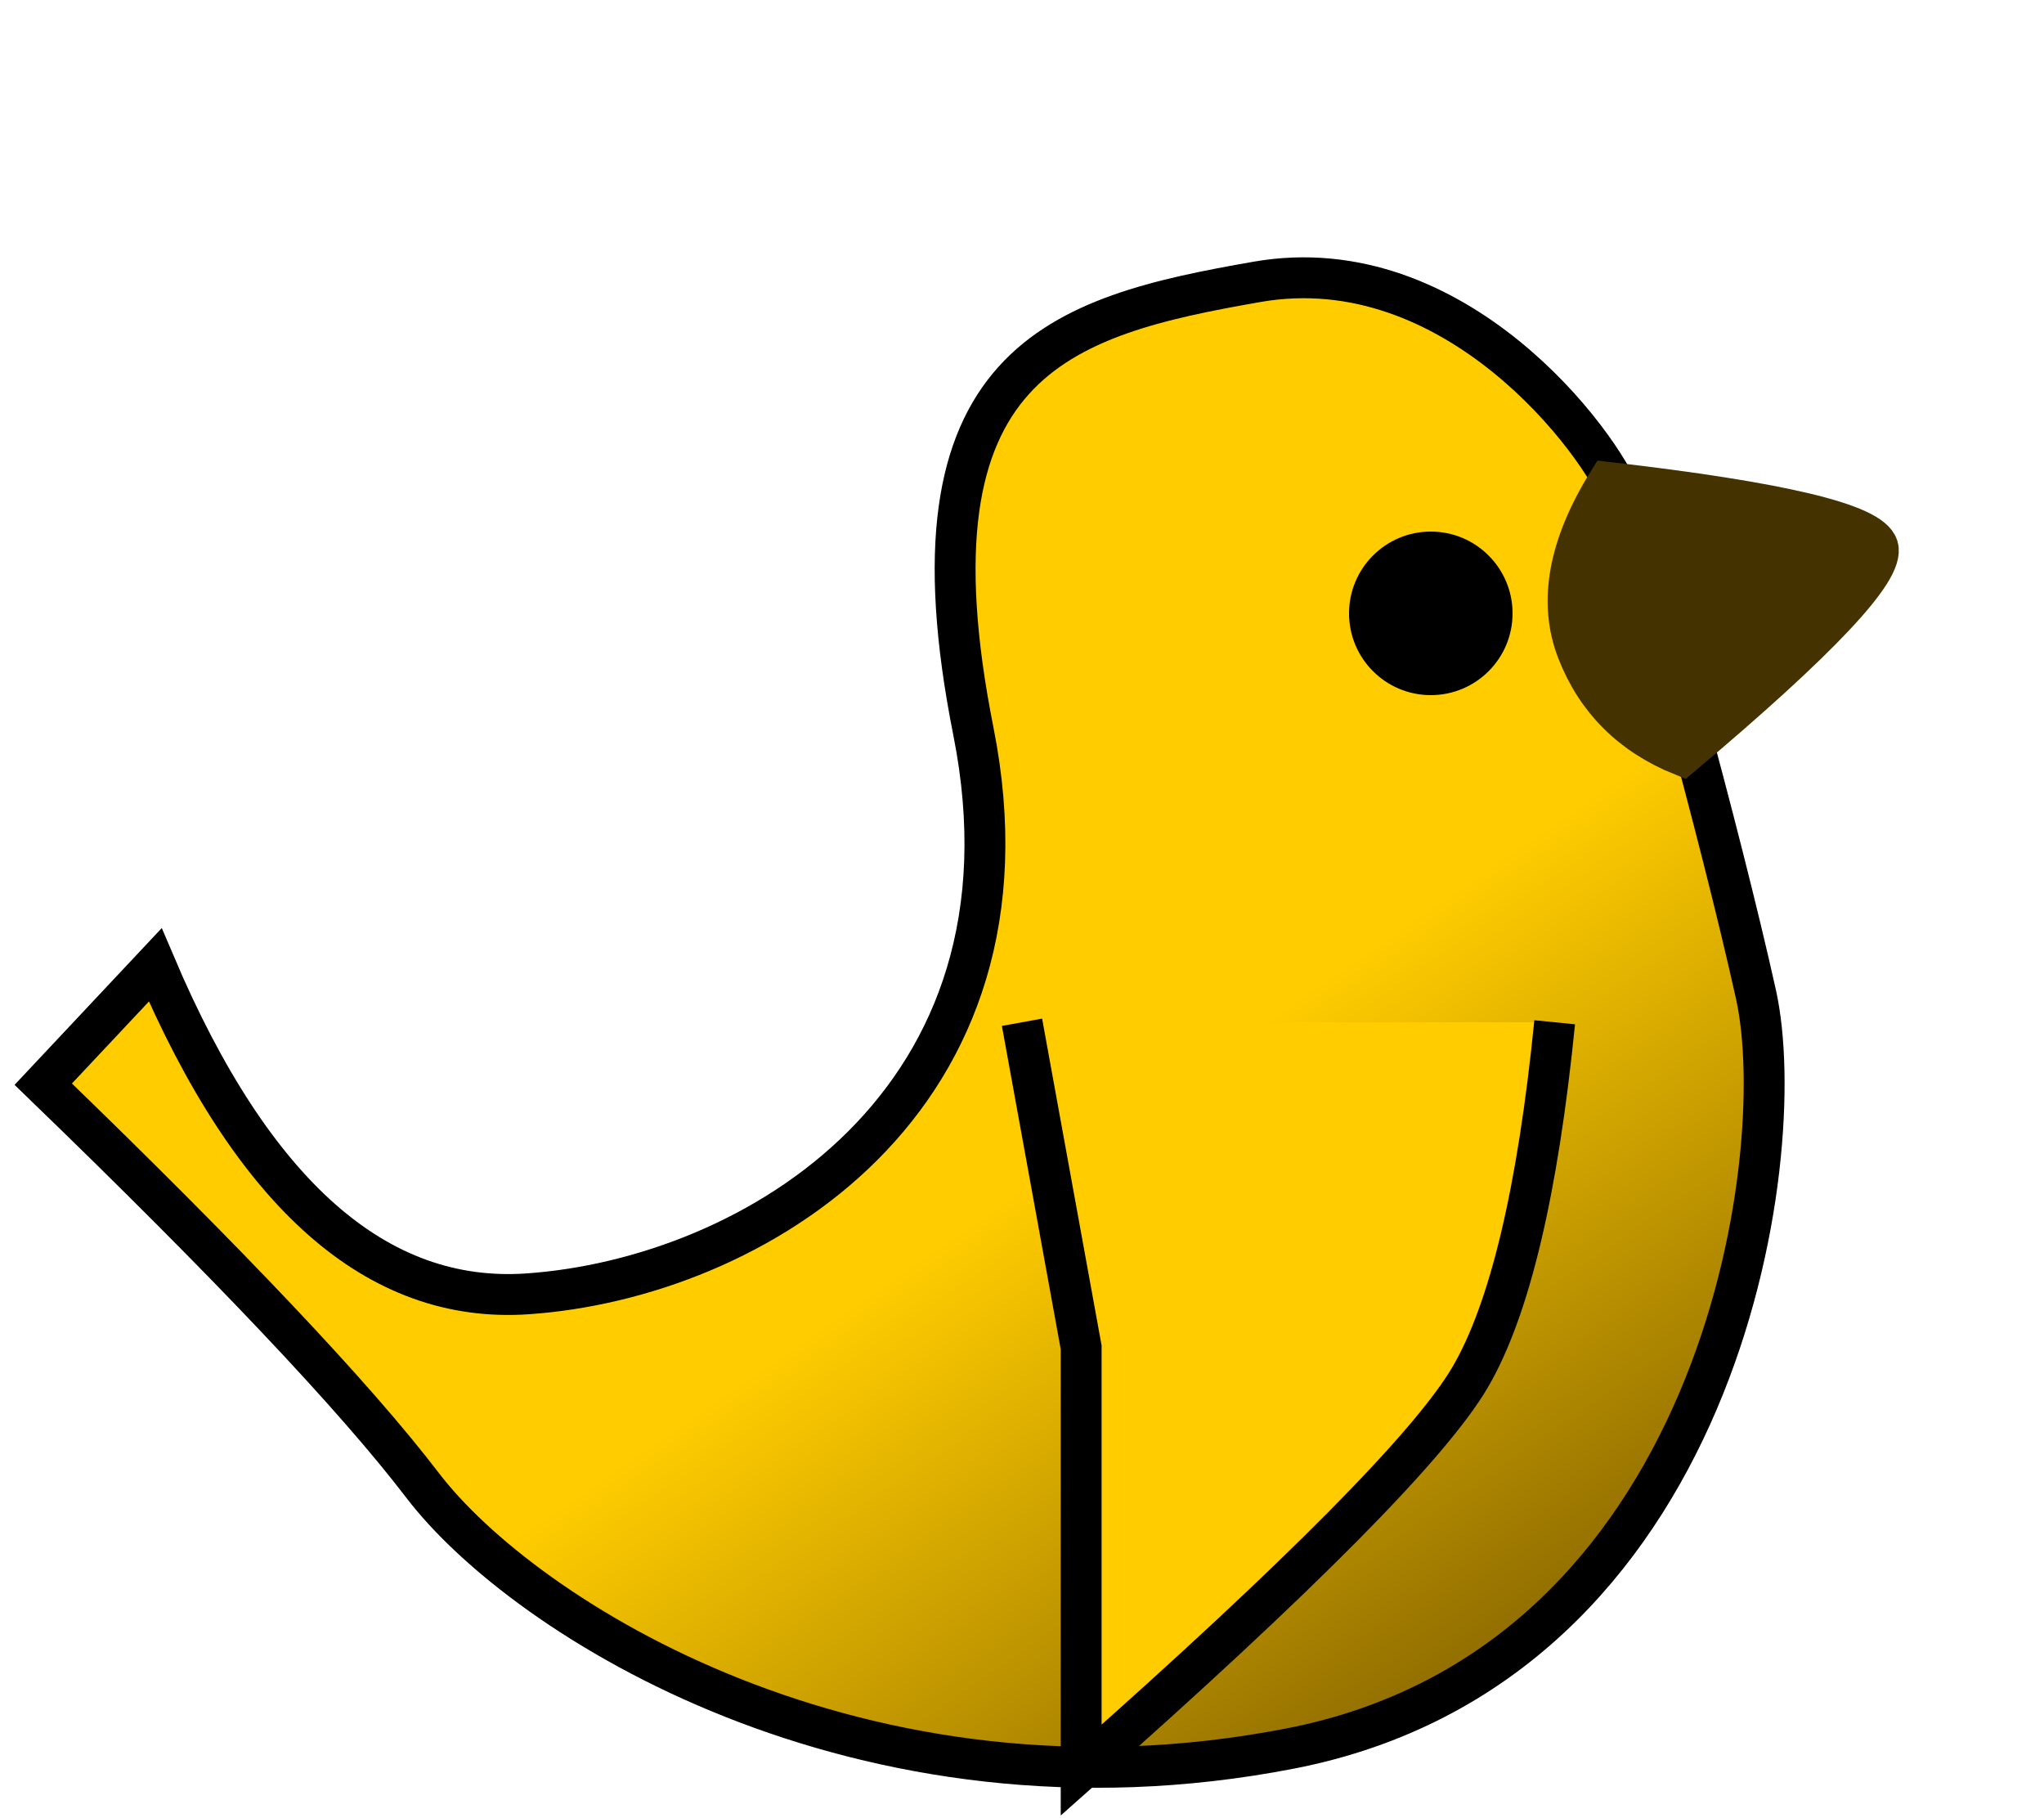
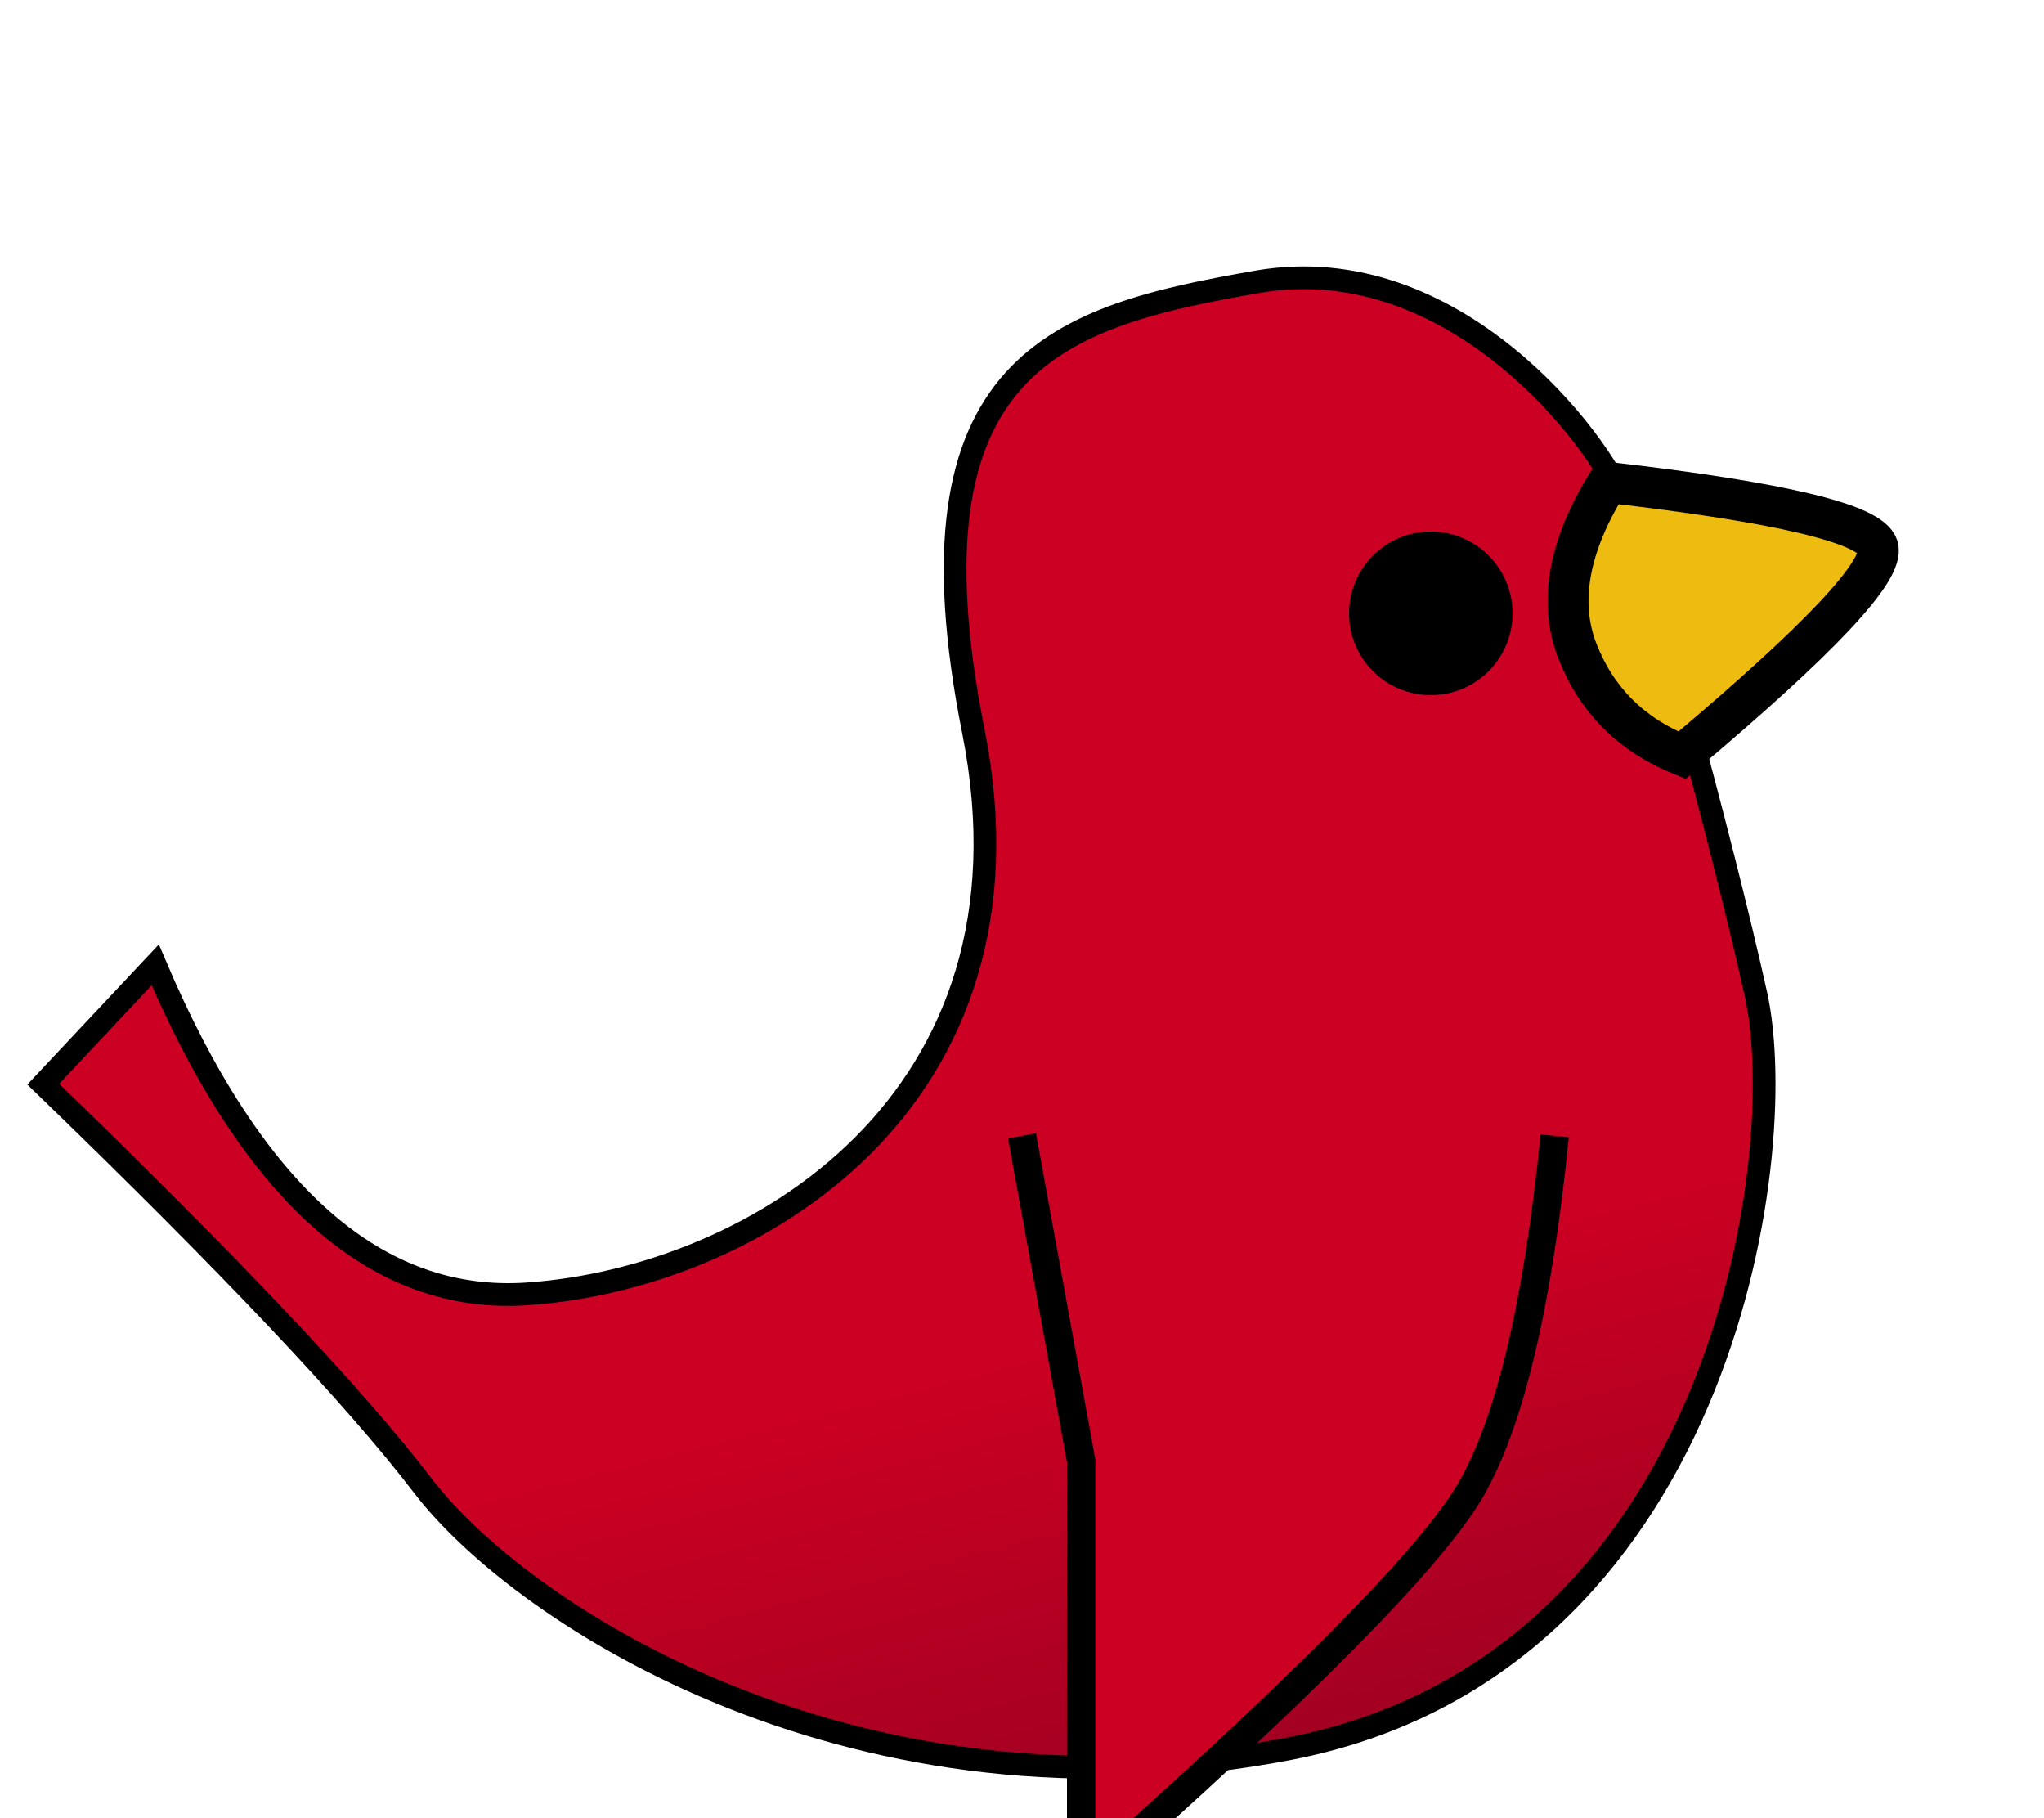
<svg xmlns="http://www.w3.org/2000/svg" width="18px" height="16px" viewBox="0 0 18 16">
  <defs>
-     <linearGradient id="gradient0" gradientUnits="objectBoundingBox" x1="0" y1="0" x2="0.8" y2="1">
-       <stop stop-color="#fc0" offset="0.65" stop-opacity="1" />
-       <stop stop-color="#860" offset="1" stop-opacity="1" />
+     <linearGradient id="gradient0" gradientUnits="objectBoundingBox" x1="0.6" y1="0" x2="0.9" y2="1">
+       <stop stop-color="#c02" offset="0.65" stop-opacity="1" />
+       <stop stop-color="#902" offset="1" stop-opacity="1" />
    </linearGradient>
  </defs>
-   <path id="shape0" transform="translate(0.381, 2.446)" fill="url(#gradient0)" stroke="#000" stroke-width="0.36" d="M8.191 3.993C7.542 0.73 8.952 0.338 10.691 0.035C12.431 -0.267 13.714 1.447 13.905 1.956C14.096 2.466 14.764 4.874 15.083 6.311C15.401 7.748 14.767 12.212 10.981 12.948C7.194 13.684 4.232 11.797 3.341 10.632C2.747 9.854 1.633 8.677 0 7.099L0.986 6.049C1.846 8.071 2.939 9.036 4.264 8.945C6.252 8.808 8.839 7.256 8.191 3.993Z" />
+   <path id="shape0" transform="translate(0.381, 2.446)" fill="url(#gradient0)" stroke="#000" stroke-width="0.2" d="M8.191 3.993C7.542 0.73 8.952 0.338 10.691 0.035C12.431 -0.267 13.714 1.447 13.905 1.956C14.096 2.466 14.764 4.874 15.083 6.311C15.401 7.748 14.767 12.212 10.981 12.948C7.194 13.684 4.232 11.797 3.341 10.632C2.747 9.854 1.633 8.677 0 7.099L0.986 6.049C1.846 8.071 2.939 9.036 4.264 8.945C6.252 8.808 8.839 7.256 8.191 3.993Z" />
  <circle id="shape1" transform="translate(11.88, 4.68)" r="0.72" cx="0.72" cy="0.72" fill="#000" />
-   <path id="shape2" transform="translate(13.809, 4.247)" fill="#430" stroke="#430" stroke-width="0.36" d="M0.351 0C1.873 0.175 2.665 0.364 2.728 0.568C2.79 0.772 2.215 1.383 1.003 2.403C0.557 2.222 0.25 1.916 0.082 1.485C-0.086 1.055 0.004 0.559 0.351 0Z" />
-   <g transform="translate(9 9)">
-     <path fill="#fc0" stroke="#000" stroke-width="0.36" transform-origin="50% 0" d="M4.691 0C4.542 1.488 4.294 2.53 3.947 3.124C3.599 3.718 2.457 4.872 0.521 6.584L0.521 2.862L0 0">
+   <path id="shape2" transform="translate(13.809, 4.247)" fill="#eb1" stroke="#000" stroke-width="0.36" d="M0.351 0C1.873 0.175 2.665 0.364 2.728 0.568C2.79 0.772 2.215 1.383 1.003 2.403C0.557 2.222 0.25 1.916 0.082 1.485C-0.086 1.055 0.004 0.559 0.351 0Z" />
+   <g transform="translate(9 10)">
+     <path fill="#c02" stroke="#000" stroke-width="0.25" transform-origin="50% 0" d="M4.691 0C4.542 1.488 4.294 2.53 3.947 3.124C3.599 3.718 2.457 4.872 0.521 6.584L0.521 2.862L0 0">
      <animateTransform attributeName="transform" attributeType="XML" type="scale" values="1 1;1 -1; 1 1" dur="0.3s" repeatCount="indefinite" />
    </path>
  </g>
</svg>
